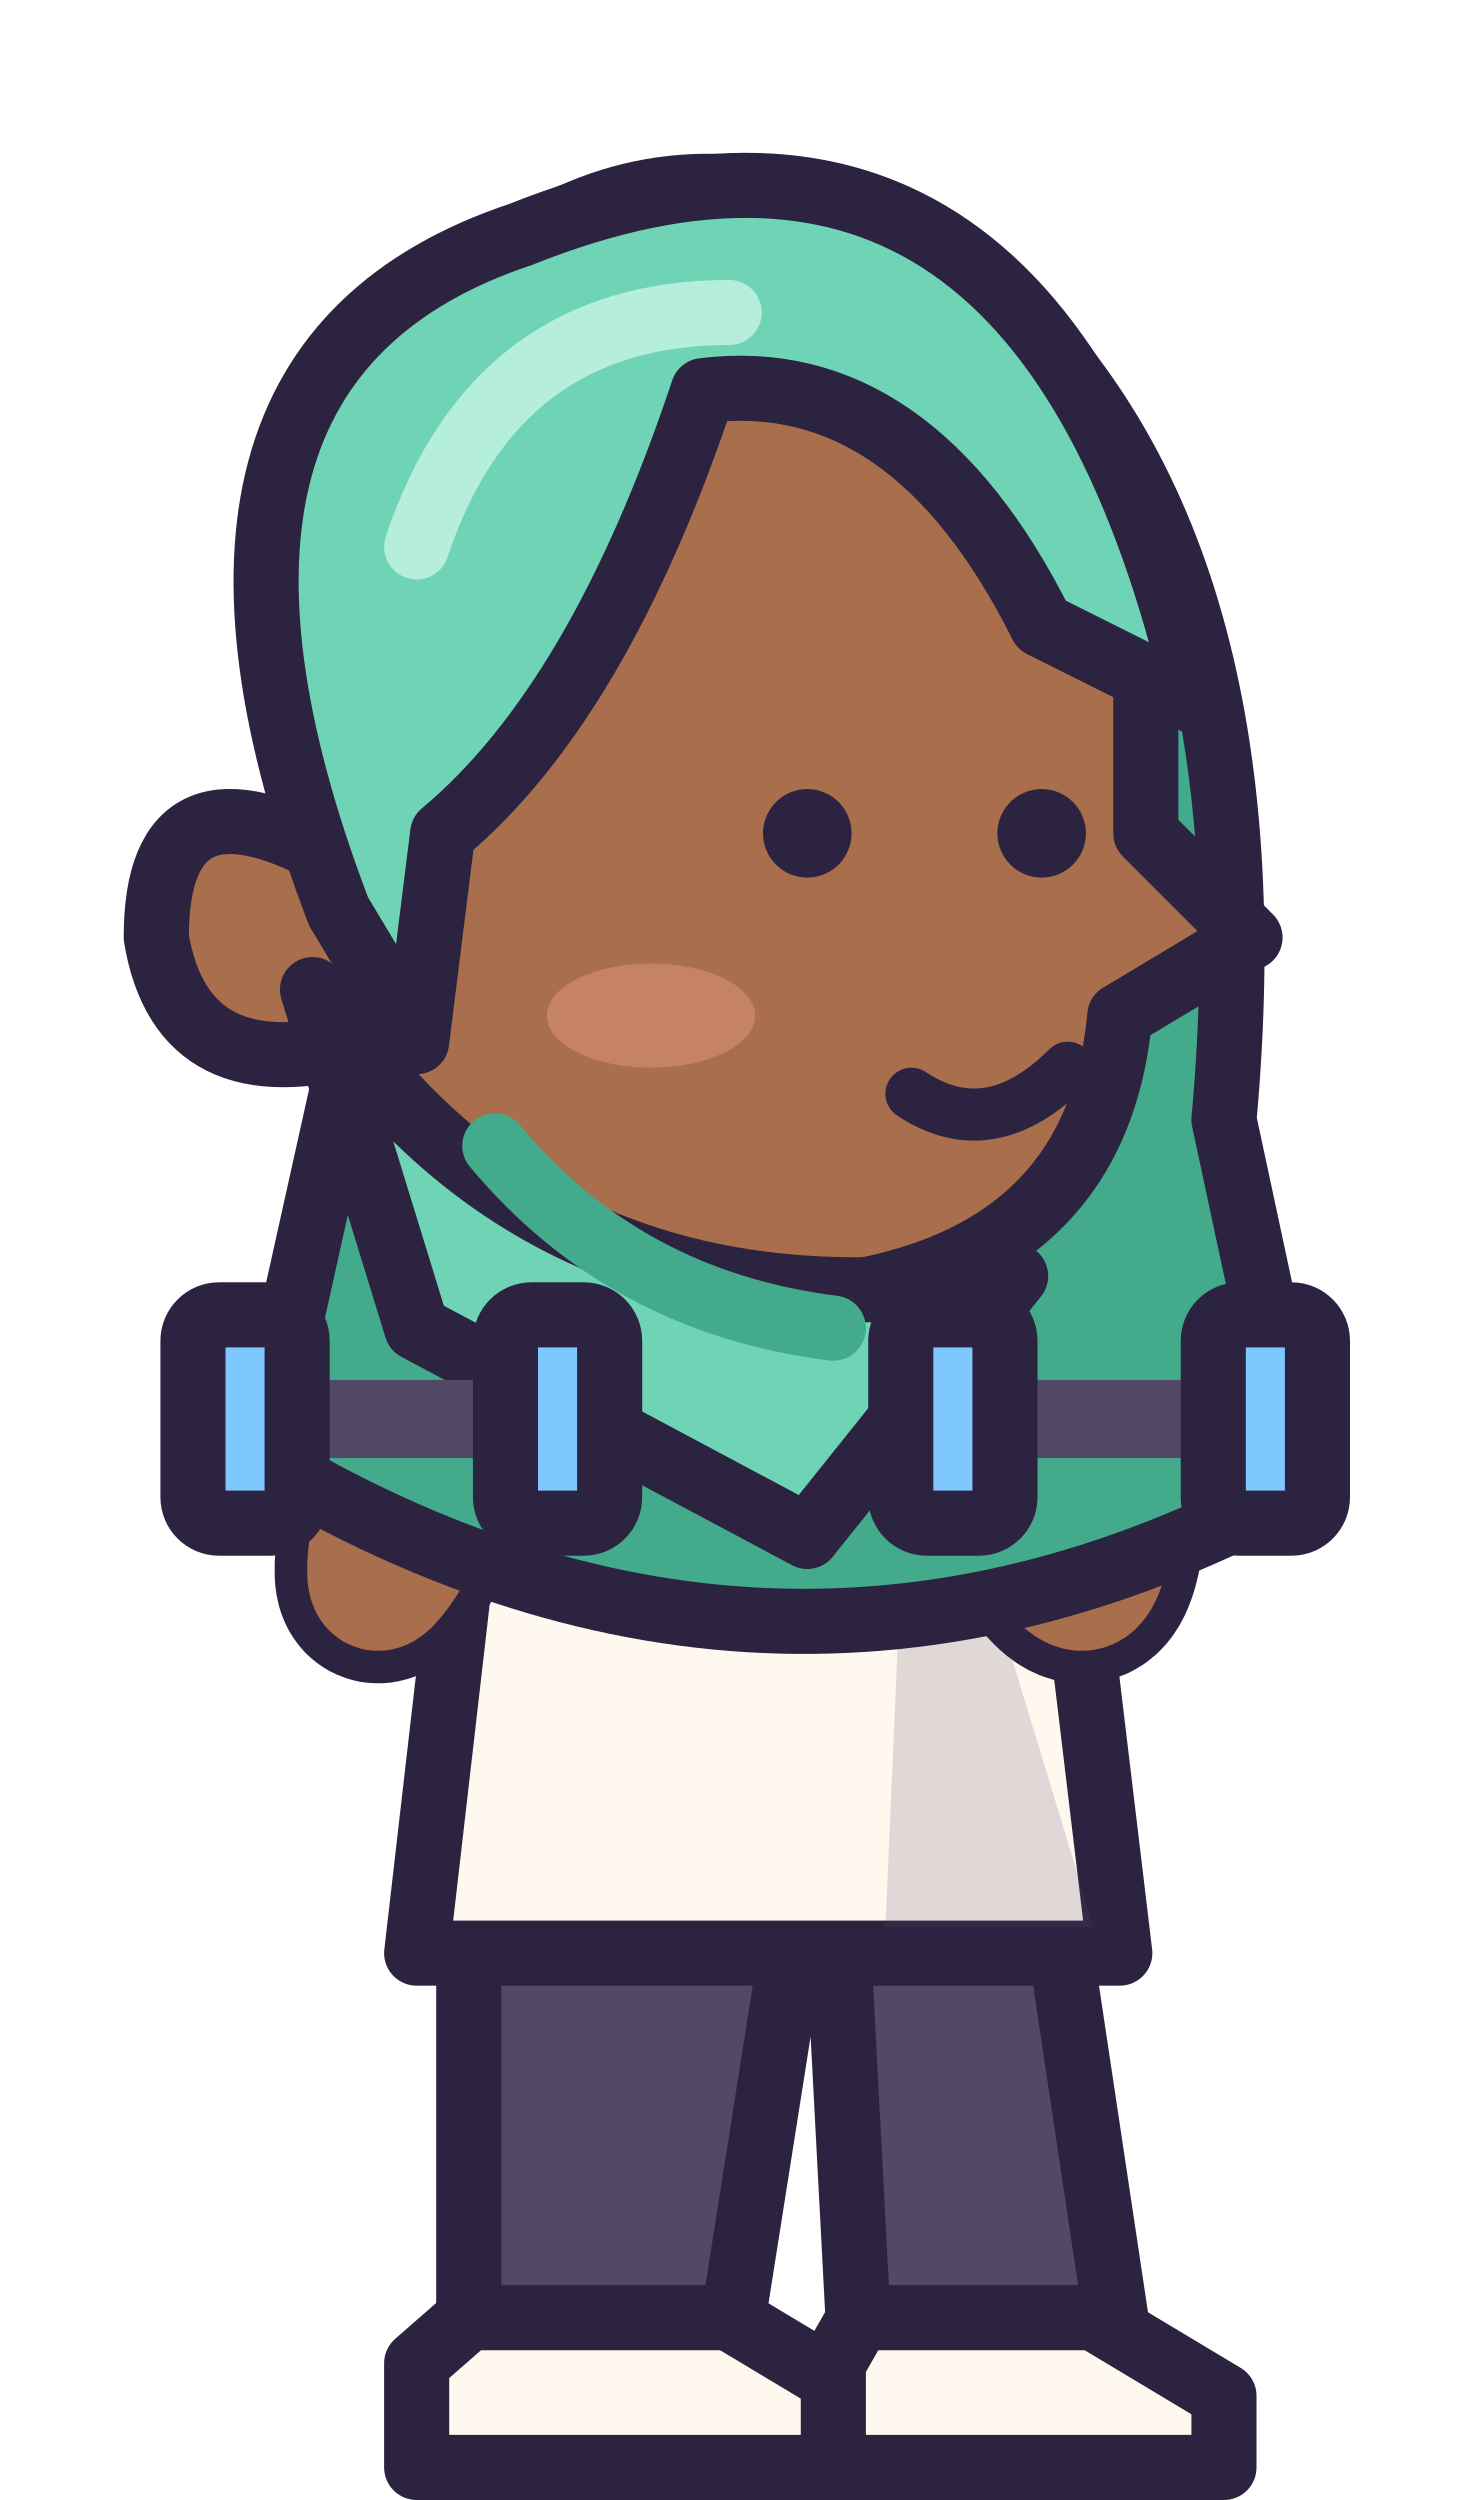
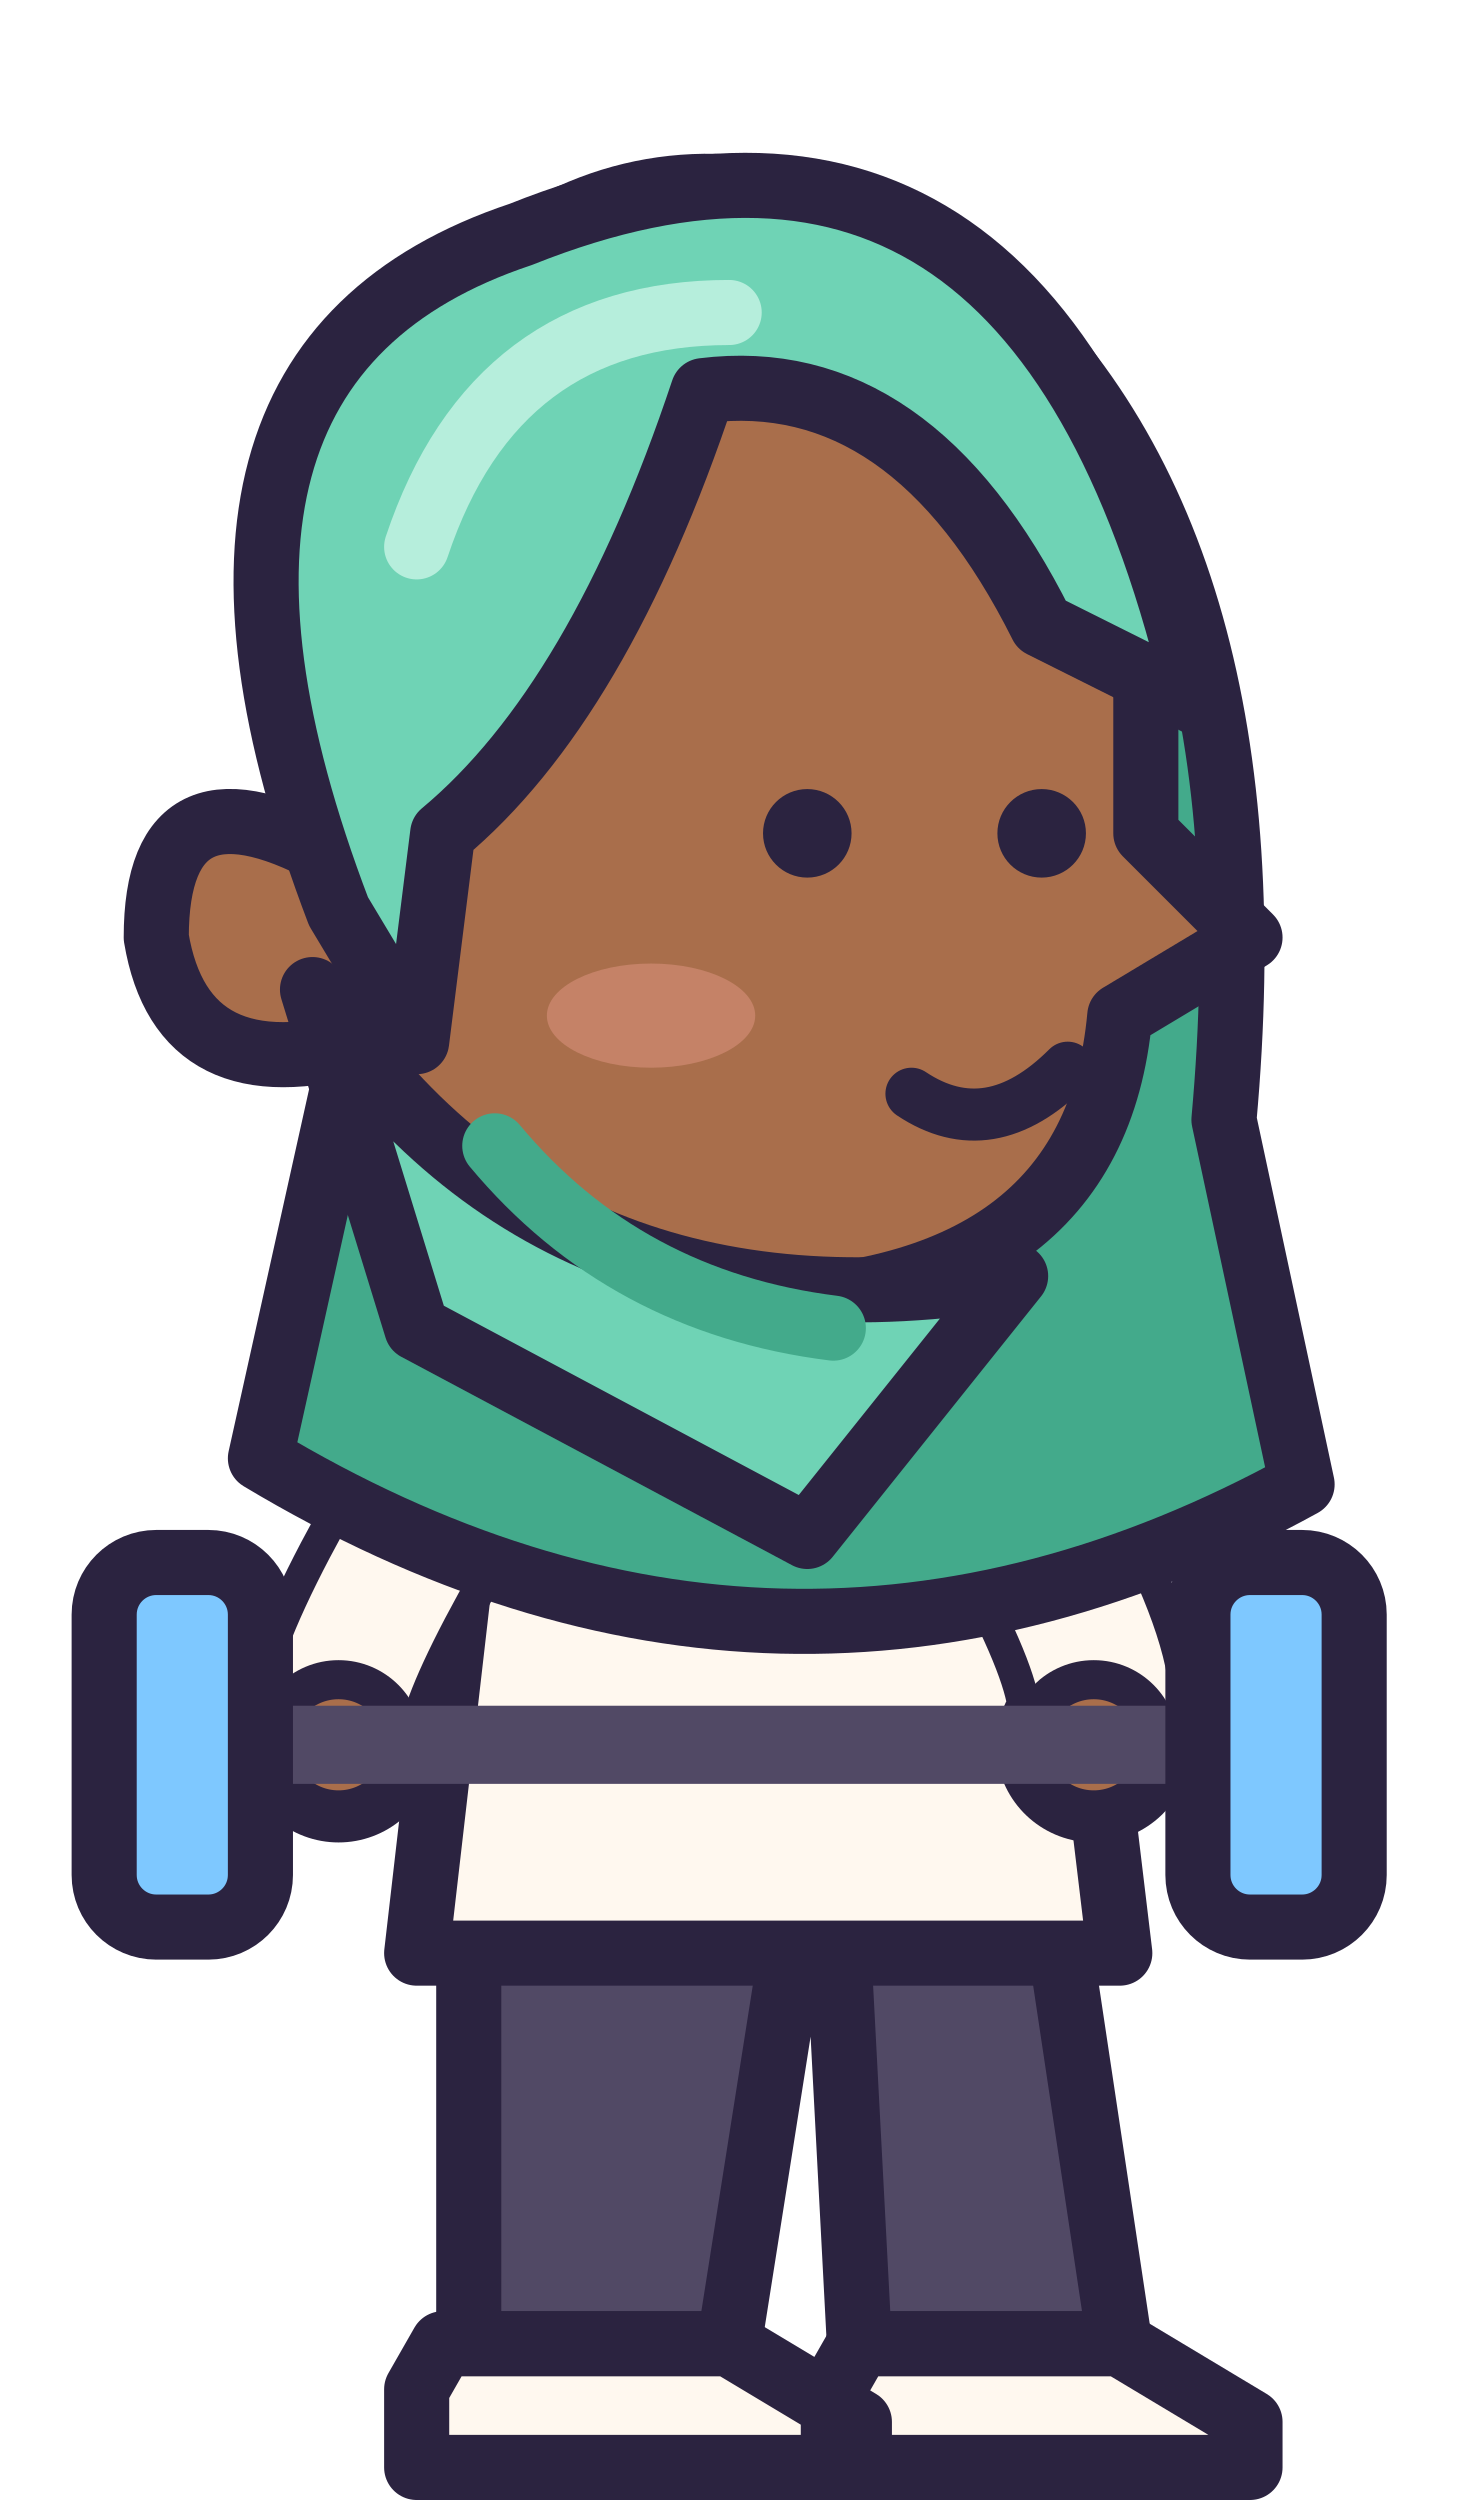
<svg xmlns="http://www.w3.org/2000/svg" width="56" height="96" viewBox="0 0 56 96">
  <g stroke="#2b2340" stroke-width="2.5" stroke-linecap="round" stroke-linejoin="round">
-     <path d="M18 71v19h10l3-19m1 0 1 19h10l-3-20" fill="#514965" vector-effect="non-scaling-stroke" />
+     <path d="M18 71v19h10l3-19m1 0 1 19h10l-3-20" fill="#514965" />
+     <path d="M17 90h11l5 3v1.75H16v-3Zm16 0h10l5 3v1.75H32v-3Z" fill="#fff8ef" />
+     <path d="M19 49q11-7 21 1l3 25H16Z" fill="#fff8ef" />
+     <path d="M24 44v7q5 4 10-1v-7" fill="#a96e4b" />
+     <path d="m24 52 5 4 6-5" stroke="#fff8ef" fill="none" stroke-width="2" />
+     <path d="M19 54Q12 65 13 67M37 54Q44 65 42 67" stroke="#2b2340" stroke-width="7.5" fill="none" />
+     <path d="M19 54Q12 65 13 67M37 54Q44 65 42 67" stroke="#fff8ef" stroke-width="5" fill="none" />
+     <circle cx="13" cy="67" r="2.5" fill="#a96e4b" stroke-width="1.5" />
+     <circle cx="42" cy="67" r="2.5" fill="#a96e4b" stroke-width="1.5" />
    <g transform="translate(0 0)">
-       <path d="M18 89h10l5 3v2.75H16v-4Z" fill="#fff8ef" vector-effect="non-scaling-stroke" />
-     </g>
-     <g transform="translate(0 0)">
-       <path d="M33 89h9l5 3v2.75H32v-4Z" fill="#fff8ef" vector-effect="non-scaling-stroke" />
-     </g>
-     <path d="M19 49q11-7 21 1l3 25H16Z" fill="#fff8ef" vector-effect="non-scaling-stroke" />
-     <path d="M35 51l7 23h-8Z" fill="#514965" stroke="none" opacity="0.18" vector-effect="non-scaling-stroke" />
-     <path d="M24 44v7q5 4 10-1v-7" fill="#a96e4b" vector-effect="non-scaling-stroke" />
-     <path d="M24 52l5 4 6-5" fill="none" stroke="#fff8ef" stroke-width="2" vector-effect="non-scaling-stroke" />
-     <path d="M19 53Q12 68 15.41 54.49" fill="none" stroke="#2b2340" stroke-width="7.5" vector-effect="non-scaling-stroke" />
-     <path d="M19 53Q12 68 15.41 54.49" fill="none" stroke="#a96e4b" stroke-width="5" vector-effect="non-scaling-stroke" />
-     <path d="M37 53Q43 68 42.59 54.49" fill="none" stroke="#2b2340" stroke-width="7.5" vector-effect="non-scaling-stroke" />
-     <path d="M37 53Q43 68 42.59 54.49" fill="none" stroke="#a96e4b" stroke-width="5" vector-effect="non-scaling-stroke" />
-     <g transform="translate(0 0) rotate(0 28 35)">
      <g>
        <path d="M13 17q10-16 25-6 11 10 9 32l3 14q-20 11-40-1l4-18Z" fill="#43aa8b" vector-effect="non-scaling-stroke" />
      </g>
      <path d="M13 23q0-13 16-13 15 0 15 15v7l4 4-5 3q-1 11-15 11-15 0-15-17Z" fill="#a96e4b" vector-effect="non-scaling-stroke" />
      <path d="M13 33q-7-4-7 3 1 6 8 4" fill="#a96e4b" vector-effect="non-scaling-stroke" />
      <circle cx="31" cy="32" r="1.7" fill="#2b2340" stroke="none" vector-effect="non-scaling-stroke" />
      <circle cx="40" cy="32" r="1.7" fill="#2b2340" stroke="none" vector-effect="non-scaling-stroke" />
      <path d="M35 42q3 2 6-1" fill="none" stroke="#2b2340" stroke-width="2" vector-effect="non-scaling-stroke" />
      <ellipse cx="25" cy="39" rx="4" ry="2" fill="#c58267" stroke="none" vector-effect="non-scaling-stroke" />
      <path d="M13 35Q5 14 20 9q20-8 26 18l-6-3q-5-10-13-9-4 12-10 17l-1 8Z" fill="#6fd3b5" vector-effect="non-scaling-stroke" />
      <path d="M16 21q3-9 12-9" fill="none" stroke="#b6eedc" stroke-width="2.5" vector-effect="non-scaling-stroke" />
      <path d="M12 38q9 14 27 11l-8 10-15-8Z" fill="#6fd3b5" vector-effect="non-scaling-stroke" />
      <path d="M19 44q5 6 13 7" fill="none" stroke="#43aa8b" stroke-width="2.5" vector-effect="non-scaling-stroke" />
    </g>
-     <path d="M6 69h12" fill="none" stroke="#514965" stroke-width="3" vector-effect="non-scaling-stroke" transform="translate(3.41 -14.51)" />
-     <rect x="4" y="65" width="4" height="8" rx="1" fill="#7ec8ff" vector-effect="non-scaling-stroke" transform="translate(3.41 -14.51)" />
-     <rect x="16" y="65" width="4" height="8" rx="1" fill="#7ec8ff" vector-effect="non-scaling-stroke" transform="translate(3.41 -14.51)" />
-     <path d="M40 69h12" fill="none" stroke="#514965" stroke-width="3" vector-effect="non-scaling-stroke" transform="translate(-3.41 -14.51)" />
-     <rect x="38" y="65" width="4" height="8" rx="1" fill="#7ec8ff" vector-effect="non-scaling-stroke" transform="translate(-3.41 -14.51)" />
-     <rect x="50" y="65" width="4" height="8" rx="1" fill="#7ec8ff" vector-effect="non-scaling-stroke" transform="translate(-3.41 -14.51)" />
+     <path d="M6 67h44" fill="none" stroke="#514965" stroke-width="3" />
+     <rect x="4" y="60" width="6" height="14" rx="2" fill="#7ec8ff" />
+     <rect x="46" y="60" width="6" height="14" rx="2" fill="#7ec8ff" />
  </g>
</svg>
